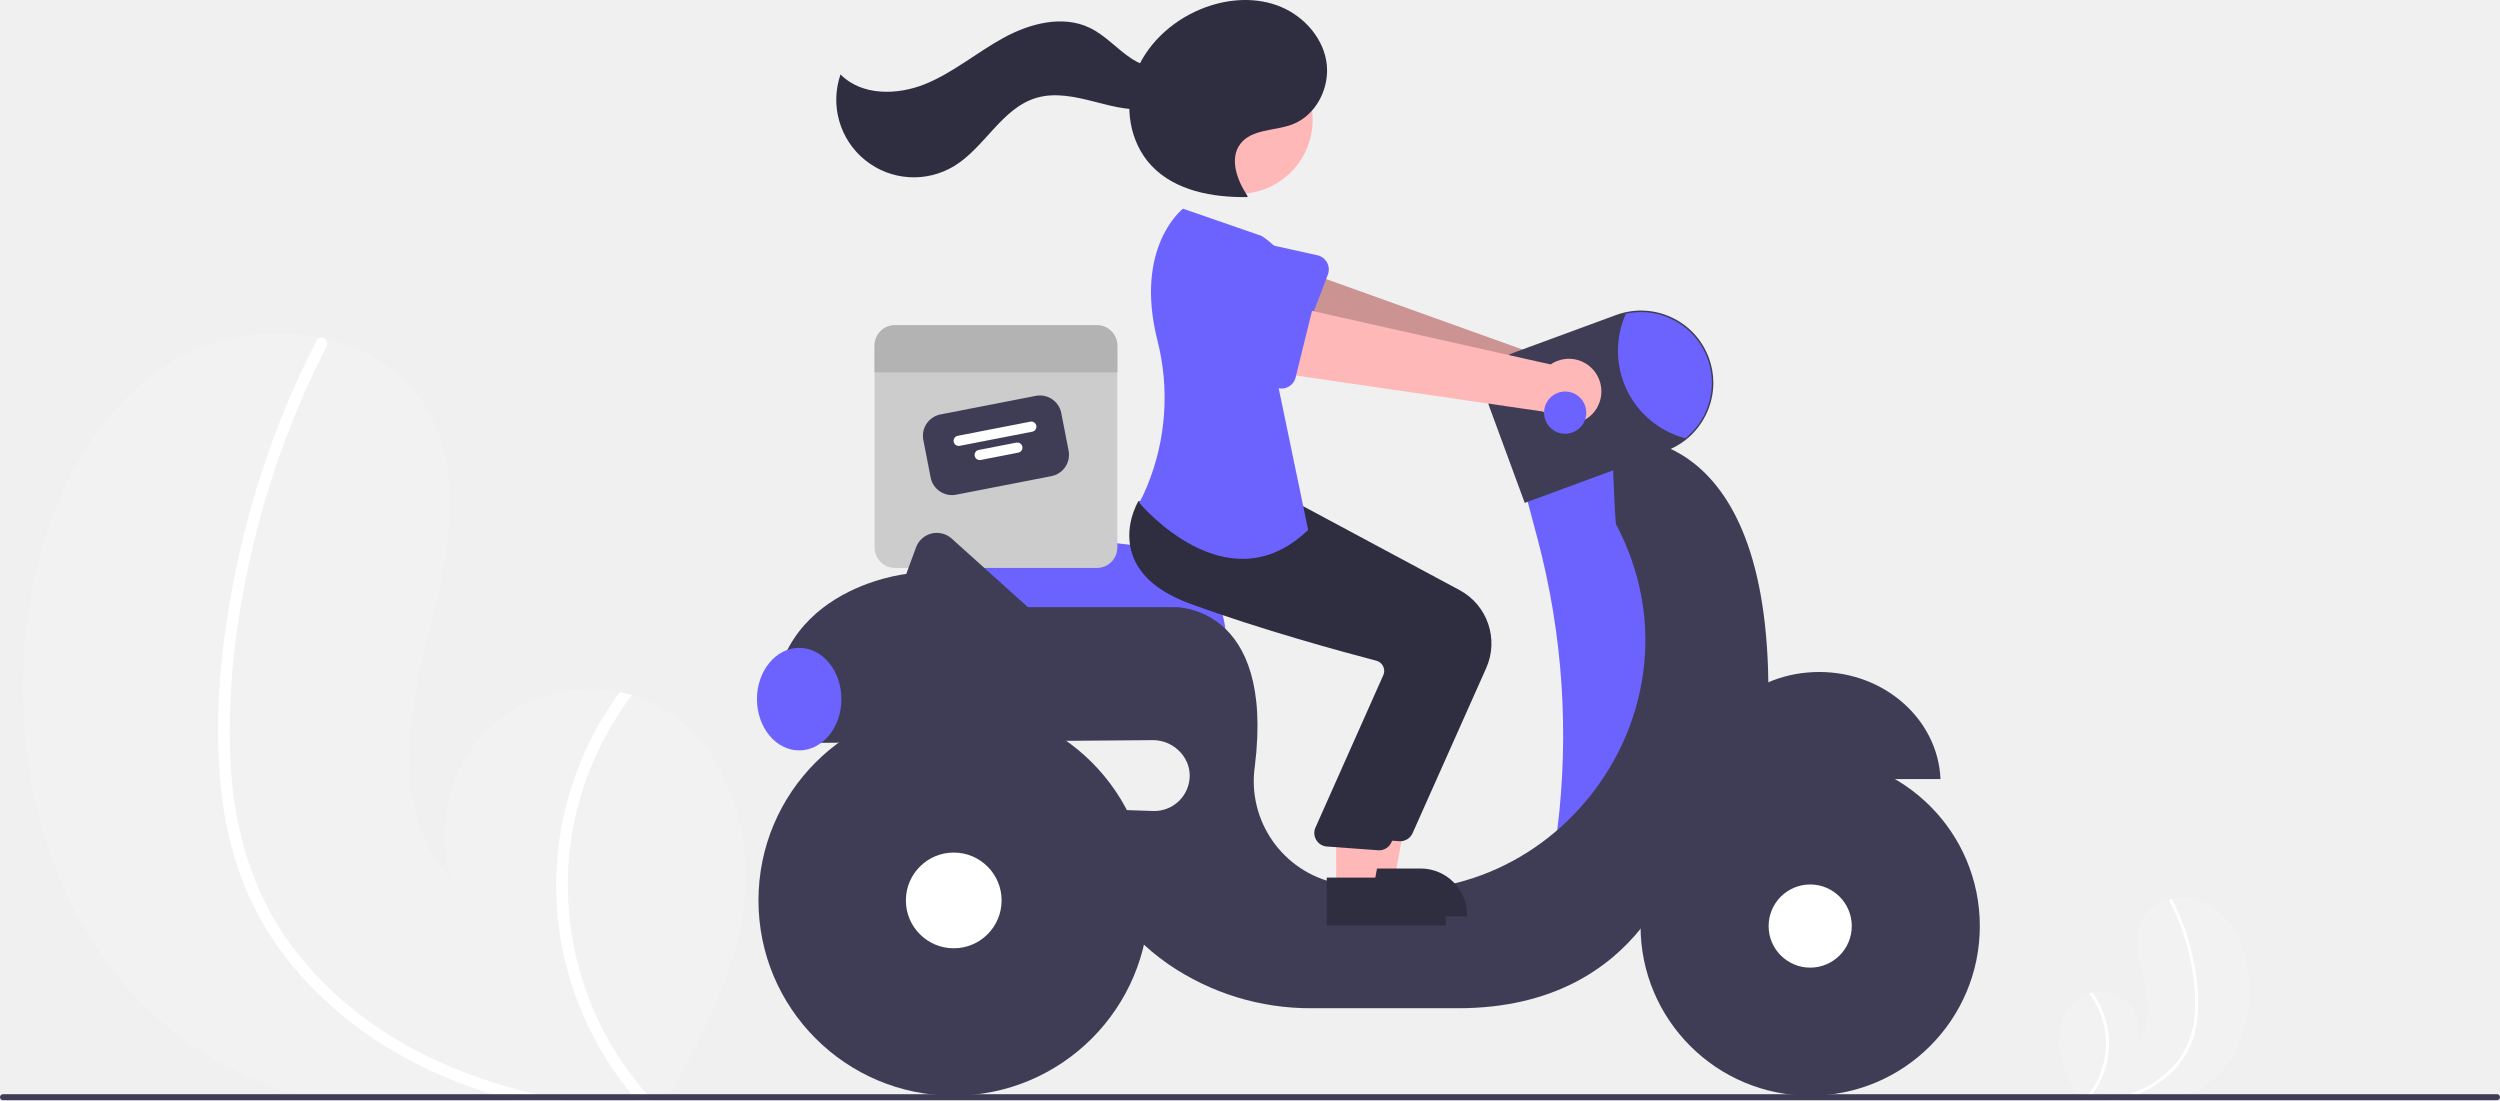
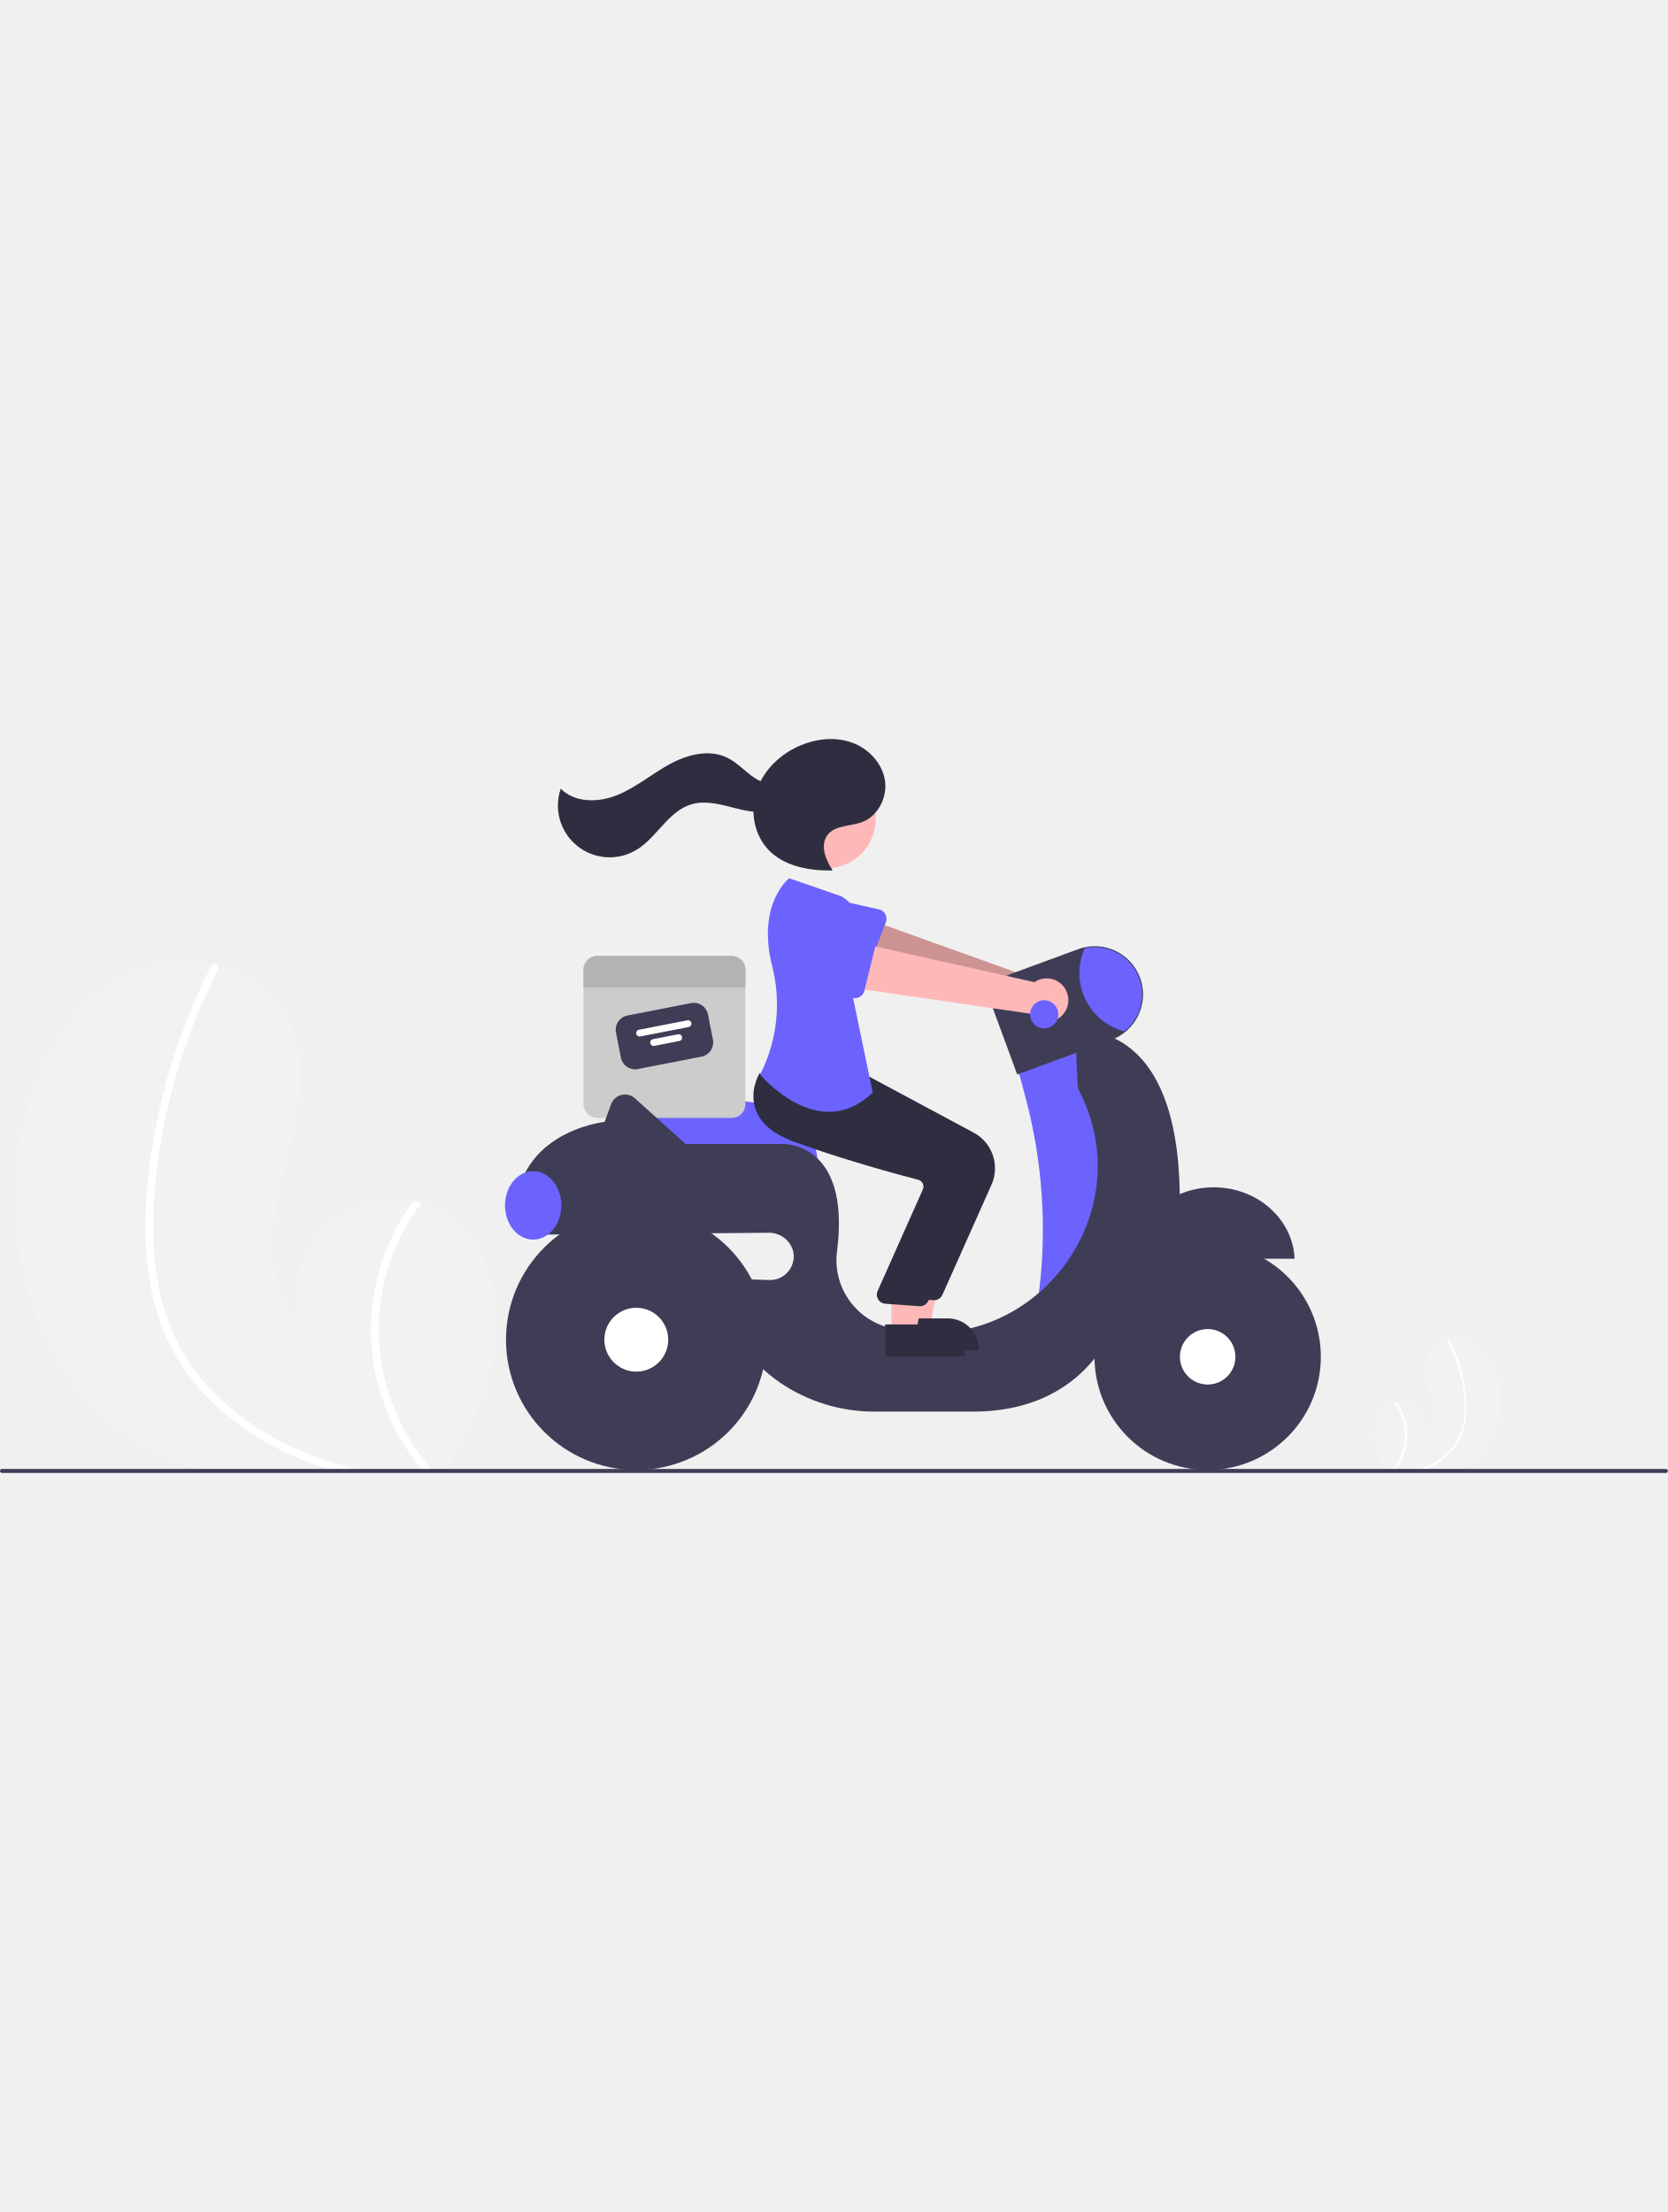
- <svg xmlns="http://www.w3.org/2000/svg" data-name="Layer 1" width="829" height="364.829" viewBox="0 0 829 364.829">
+ <svg xmlns="http://www.w3.org/2000/svg" data-name="Layer 1" width="1029" height="1364.829" viewBox="0 0 829 364.829">
  <path d="M432.13,567.974c-2.85,22.33-13.33,42.76-24.51,62.44-.37.67-.75,1.33-1.14,2H290.28c-2.35-.61-4.67-1.28-6.98-2a127.027,127.027,0,0,1-36.69-18.05c-42.75-30.8-59.2-89-51.77-141.15,4.62-32.4,18.84-65.48,46.53-82.93,14.62-9.23,33.4-12.23,50.23-8.8.44.08.88.18,1.33.27,14.48,3.26,27.38,11.36,34.72,24.41,13.2,23.45,5.34,52.5-1.15,78.6-6.47,26.1-9.98,57.34,8.8,76.59-6.2-18.25-.08-40.02,14.73-52.36,11.19-9.31,26.77-12.8,40.98-9.91,1.36.29,2.7.62,4.02,1.02a44.598,44.598,0,0,1,9.17,3.84C426.35,514.315,435.32,542.805,432.13,567.974Z" transform="translate(-185.5 -267.5855)" fill="#f2f2f2" />
  <path d="M363.23,630.414c3.22.75,6.45,1.41,9.7,2H355.36c-2.3-.62-4.59-1.28-6.86-2q-7.485-2.34-14.74-5.37c-19.4-8.14-37.27-20.36-50.79-36.62a103.371,103.371,0,0,1-16.02-26.17,118.856,118.856,0,0,1-8.2-33.49c-2.45-23.6.05-47.85,4.72-71.03a296.451,296.451,0,0,1,23.16-69.47q1.905-3.975,3.94-7.9a1.542,1.542,0,0,1,1.03-.88,1.777,1.777,0,0,1,1.33.27,2.106,2.106,0,0,1,.83,2.78,293.039,293.039,0,0,0-24.58,66.96c-5.32,22.67-8.34,46.39-7.31,69.7.98,21.78,6.67,43.2,19.58,61.01,11.79,16.26,28.07,29.08,46.08,37.81A169.131,169.131,0,0,0,363.23,630.414Z" transform="translate(-185.5 -267.5855)" fill="#fff" />
  <path d="M401.79,632.414h-5.18c-.58-.66-1.14-1.33-1.69-2a110.411,110.411,0,0,1-23.24-49.66,107.734,107.734,0,0,1,9.29-67.05,110.241,110.241,0,0,1,10.04-16.62c1.36.29,2.7.62,4.02,1.02a106.056,106.056,0,0,0-19.77,45.34A105.095,105.095,0,0,0,400,630.414C400.58,631.084,401.18,631.755,401.79,632.414Z" transform="translate(-185.5 -267.5855)" fill="#fff" />
  <path d="M868.429,615.408c.752,5.893,3.518,11.285,6.469,16.479.098.177.198.351.301.528h30.667c.62-.161,1.232-.338,1.842-.528a33.525,33.525,0,0,0,9.683-4.764c11.283-8.129,15.624-23.489,13.663-37.252-1.219-8.551-4.972-17.281-12.28-21.887a18.437,18.437,0,0,0-13.257-2.322c-.116.021-.232.048-.351.071a13.68,13.68,0,0,0-9.163,6.442c-3.484,6.189-1.409,13.856.303,20.744,1.708,6.888,2.634,15.133-2.322,20.214a12.644,12.644,0,0,0-14.703-16.434c-.359.077-.713.164-1.061.269a11.771,11.771,0,0,0-2.42,1.013C869.955,601.246,867.587,608.765,868.429,615.408Z" transform="translate(-185.5 -267.5855)" fill="#f2f2f2" />
  <path d="M886.613,631.887c-.85.198-1.702.372-2.56.528h4.637c.607-.164,1.211-.338,1.81-.528q1.976-.618,3.89-1.417a34.9,34.9,0,0,0,13.404-9.665,27.282,27.282,0,0,0,4.228-6.907,31.368,31.368,0,0,0,2.164-8.839,62.858,62.858,0,0,0-1.246-18.746,78.238,78.238,0,0,0-6.112-18.334q-.503-1.049-1.04-2.085a.407.407,0,0,0-.272-.232.469.469,0,0,0-.351.071.556.556,0,0,0-.219.734,77.338,77.338,0,0,1,6.487,17.672,68.022,68.022,0,0,1,1.929,18.395,29.351,29.351,0,0,1-5.168,16.102,32.486,32.486,0,0,1-12.161,9.979A44.637,44.637,0,0,1,886.613,631.887Z" transform="translate(-185.5 -267.5855)" fill="#fff" />
  <path d="M876.437,632.415h1.367c.153-.174.301-.351.446-.528a29.14,29.14,0,0,0,6.134-13.106,28.433,28.433,0,0,0-2.452-17.696,29.095,29.095,0,0,0-2.65-4.386c-.359.077-.713.164-1.061.269a27.99,27.99,0,0,1,5.218,11.966,27.737,27.737,0,0,1-6.529,22.953C876.756,632.064,876.598,632.24,876.437,632.415Z" transform="translate(-185.5 -267.5855)" fill="#fff" />
  <path d="M592.01,480.094h-95.981L495.011,450.583a8.86,8.86,0,0,1,9.931-9.099l55.854,6.839h.007a31.291,31.291,0,0,1,31.206,31.27Z" transform="translate(-185.5 -267.5855)" fill="#6c63ff" />
  <path d="M549.231,375.414H482.289a6.777,6.777,0,0,0-6.779,6.779v66.942a6.777,6.777,0,0,0,6.779,6.779h66.942a6.777,6.777,0,0,0,6.779-6.779V382.193A6.777,6.777,0,0,0,549.231,375.414Z" transform="translate(-185.5 -267.5855)" fill="#ccc" />
  <path d="M534.154,425.471l-31.606,6.155a7.211,7.211,0,0,1-8.447-5.693L491.672,413.457a7.211,7.211,0,0,1,5.693-8.447l31.606-6.155a7.211,7.211,0,0,1,8.447,5.693l2.43,12.476A7.211,7.211,0,0,1,534.154,425.471Z" transform="translate(-185.5 -267.5855)" fill="#3f3d56" />
  <path d="M527.831,410.732l-24.121,4.697a1.695,1.695,0,0,1-.648-3.327l24.121-4.697a1.695,1.695,0,0,1,.648,3.327Z" transform="translate(-185.5 -267.5855)" fill="#fff" />
  <path d="M523.143,417.688l-12.476,2.43a1.695,1.695,0,0,1-.648-3.327l12.476-2.43a1.695,1.695,0,1,1,.648,3.327Z" transform="translate(-185.5 -267.5855)" fill="#fff" />
  <path d="M556.01,382.193v8.897h-80.5v-8.897a6.777,6.777,0,0,1,6.779-6.779h66.942A6.777,6.777,0,0,1,556.01,382.193Z" transform="translate(-185.5 -267.5855)" fill="#b3b3b3" />
  <path d="M716.761,393.877a10.743,10.743,0,0,0-15.193-6.365l-92.097-33.043-4.056,23.007,91.803,25.245a10.801,10.801,0,0,0,19.543-8.845Z" transform="translate(-185.5 -267.5855)" fill="#ffb8b8" />
  <path d="M716.761,393.877a10.743,10.743,0,0,0-15.193-6.365l-92.097-33.043-4.056,23.007,91.803,25.245a10.801,10.801,0,0,0,19.543-8.845Z" transform="translate(-185.5 -267.5855)" opacity="0.2" />
  <path d="M625.817,358.662l-8.697,22.72a4.817,4.817,0,0,1-6.861,2.476l-21.136-11.896a13.377,13.377,0,0,1,9.637-24.959l23.602,5.235a4.817,4.817,0,0,1,3.454,6.424Z" transform="translate(-185.5 -267.5855)" fill="#6c63ff" />
  <path d="M724.01,414.914l-33,15,4.333,16.311a253.735,253.735,0,0,1,6.54,96.65v0l24.128,5.039,20-51-7-58Z" transform="translate(-185.5 -267.5855)" fill="#6c63ff" />
  <path d="M788.76,490.414c-21.682,0-39.352,15.762-40.209,35.5h80.418C828.111,506.176,810.442,490.414,788.76,490.414Z" transform="translate(-185.5 -267.5855)" fill="#3f3d56" />
  <path d="M771.881,493.816c-1.128-89.098-51.872-80.902-51.872-80.902s.949,27.733,1.405,28.596c32.335,61.18-21.03,132.904-88.96,119.709q-1.921-.373-3.691-.757a34.581,34.581,0,0,1-27.163-38.763c6.692-53.736-26.591-52.785-26.591-52.785H526.343l-25.273-22.746a7.347,7.347,0,0,0-11.809,2.921l-3.251,8.825s-48,5-44,52h14.84a29.967,29.967,0,0,0,.16,4l110.751-.9c6.492-.053,12.222,5.208,12.249,11.7a11.753,11.753,0,0,1-12.144,11.796l-17.855-.595c-5.5,24.5,8,41,22.875,51.375a83.148,83.148,0,0,0,47.618,14.625h48.507c63,0,74-53,74-53C776.01,534.914,771.881,493.816,771.881,493.816Z" transform="translate(-185.5 -267.5855)" fill="#3f3d56" />
  <circle cx="600.26" cy="307.079" r="56.25" fill="#3f3d56" />
  <circle cx="600.26" cy="307.079" r="13.787" fill="#fff" />
  <circle cx="316.26" cy="298.579" r="64.75" fill="#3f3d56" />
  <circle cx="316.26" cy="298.579" r="15.87" fill="#fff" />
  <path d="M691.104,434.347,679.23,402.097a13.638,13.638,0,0,1,8.087-17.511l34.04-12.531a23.998,23.998,0,0,1,30.812,14.227,23.845,23.845,0,0,1,1.481,8.292,24.189,24.189,0,0,1-8.988,18.73,23.813,23.813,0,0,1-6.72,3.789Z" transform="translate(-185.5 -267.5855)" fill="#3f3d56" />
  <path d="M753.15,394.574a23.549,23.549,0,0,1-8.8,18.34,29.988,29.988,0,0,1-19.7-41.3,23.505,23.505,0,0,1,28.5,22.96Z" transform="translate(-185.5 -267.5855)" fill="#6c63ff" />
  <ellipse cx="265.01" cy="231.829" rx="14" ry="17" fill="#6c63ff" />
  <polygon points="450.071 292.005 462.331 292.005 468.164 260.208 450.069 260.209 450.071 292.005" fill="#ffb8b8" />
  <path d="M632.444,555.588l24.144-.001h.001a15.386,15.386,0,0,1,15.386,15.386v.5l-39.531.001Z" transform="translate(-185.5 -267.5855)" fill="#2f2e41" />
  <path d="M649.801,546.54q-.214,0-.43-.021l-16.967-1.235a4.5,4.5,0,0,1-3.809-6.029l22.707-51.015a3.498,3.498,0,0,0-.196-2.799,3.451,3.451,0,0,0-2.211-1.76c-10.677-2.791-38.072-10.223-61.786-18.918-10.16-3.726-16.559-9.109-19.019-16.002-3.243-9.087,1.555-17.374,1.76-17.722l.161-.272,22.315,2.028,24.191,2.058,53.013,28.428a20.086,20.086,0,0,1,8.819,25.784L653.908,543.873A4.497,4.497,0,0,1,649.801,546.54Z" transform="translate(-185.5 -267.5855)" fill="#2f2e41" />
  <circle cx="410.705" cy="39.72" r="24.561" fill="#ffb8b8" />
  <polygon points="443.071 295.005 455.331 295.005 461.164 263.208 443.069 263.209 443.071 295.005" fill="#ffb8b8" />
  <path d="M625.444,558.588l24.144-.001h.001a15.386,15.386,0,0,1,15.386,15.386v.5l-39.531.001Z" transform="translate(-185.5 -267.5855)" fill="#2f2e41" />
  <path d="M642.801,549.54q-.214,0-.43-.021l-16.967-1.235a4.5,4.5,0,0,1-3.809-6.029l22.707-51.015a3.498,3.498,0,0,0-.196-2.799,3.451,3.451,0,0,0-2.211-1.76c-10.677-2.791-38.072-10.223-61.786-18.918-10.16-3.726-16.559-9.109-19.019-16.002-3.243-9.087,1.555-17.374,1.76-17.722l.161-.272,22.315,2.028,24.191,2.058,53.013,28.428a20.086,20.086,0,0,1,8.819,25.784L646.908,546.873A4.497,4.497,0,0,1,642.801,549.54Z" transform="translate(-185.5 -267.5855)" fill="#2f2e41" />
  <path d="M603.78,345.794l-26-9s-16.322,12.54-8.481,43.649a77.012,77.012,0,0,1-3.4,48.32,49.779,49.779,0,0,1-2.619,5.531s29,35,56,9l-10.5-50.5S625.28,359.294,603.78,345.794Z" transform="translate(-185.5 -267.5855)" fill="#6c63ff" />
  <path d="M599.255,332.702c-3.496-5.232-6.254-12.488-2.406-17.466,3.799-4.914,11.292-4.19,17.111-6.365,8.104-3.029,12.804-12.549,11.338-21.076s-8.31-15.594-16.464-18.486-17.348-1.951-25.333,1.379c-9.829,4.1-18.261,12.03-21.797,22.076s-1.646,22.108,5.689,29.83c7.864,8.278,20.206,10.485,31.623,10.351" transform="translate(-185.5 -267.5855)" fill="#2f2e41" />
  <path d="M576.408,288.069c-4.405,3.586-11.125,1.993-15.854-1.154s-8.565-7.628-13.681-10.096c-9.019-4.35-19.924-1.458-28.702,3.36s-16.559,11.475-25.831,15.256-21.104,3.968-28.125-3.172a25.732,25.732,0,0,0,37.71,30.371c10.159-6.188,15.771-19.164,27.166-22.579,6.306-1.89,13.076-.368,19.449,1.281s13.018,3.43,19.449,2.027,12.447-7.183,11.629-13.715Z" transform="translate(-185.5 -267.5855)" fill="#2f2e41" />
  <path d="M715.538,392.877a10.743,10.743,0,0,0-15.863-4.442L604.206,367.008l-1.187,23.332,94.217,13.726a10.801,10.801,0,0,0,18.302-11.189Z" transform="translate(-185.5 -267.5855)" fill="#ffb8b8" />
  <path d="M620.945,369.151l-5.827,23.62a4.817,4.817,0,0,1-6.503,3.303l-22.443-9.198a13.377,13.377,0,0,1,6.484-25.957l24.068,2.283a4.817,4.817,0,0,1,4.22,5.949Z" transform="translate(-185.5 -267.5855)" fill="#6c63ff" />
  <circle cx="519.01" cy="136.829" r="7" fill="#6c63ff" />
  <path d="M1014.5,631.414a1.003,1.003,0,0,1-1,1h-827a1,1,0,0,1,0-2h827A1.003,1.003,0,0,1,1014.5,631.414Z" transform="translate(-185.5 -267.5855)" fill="#3f3d56" />
</svg>
